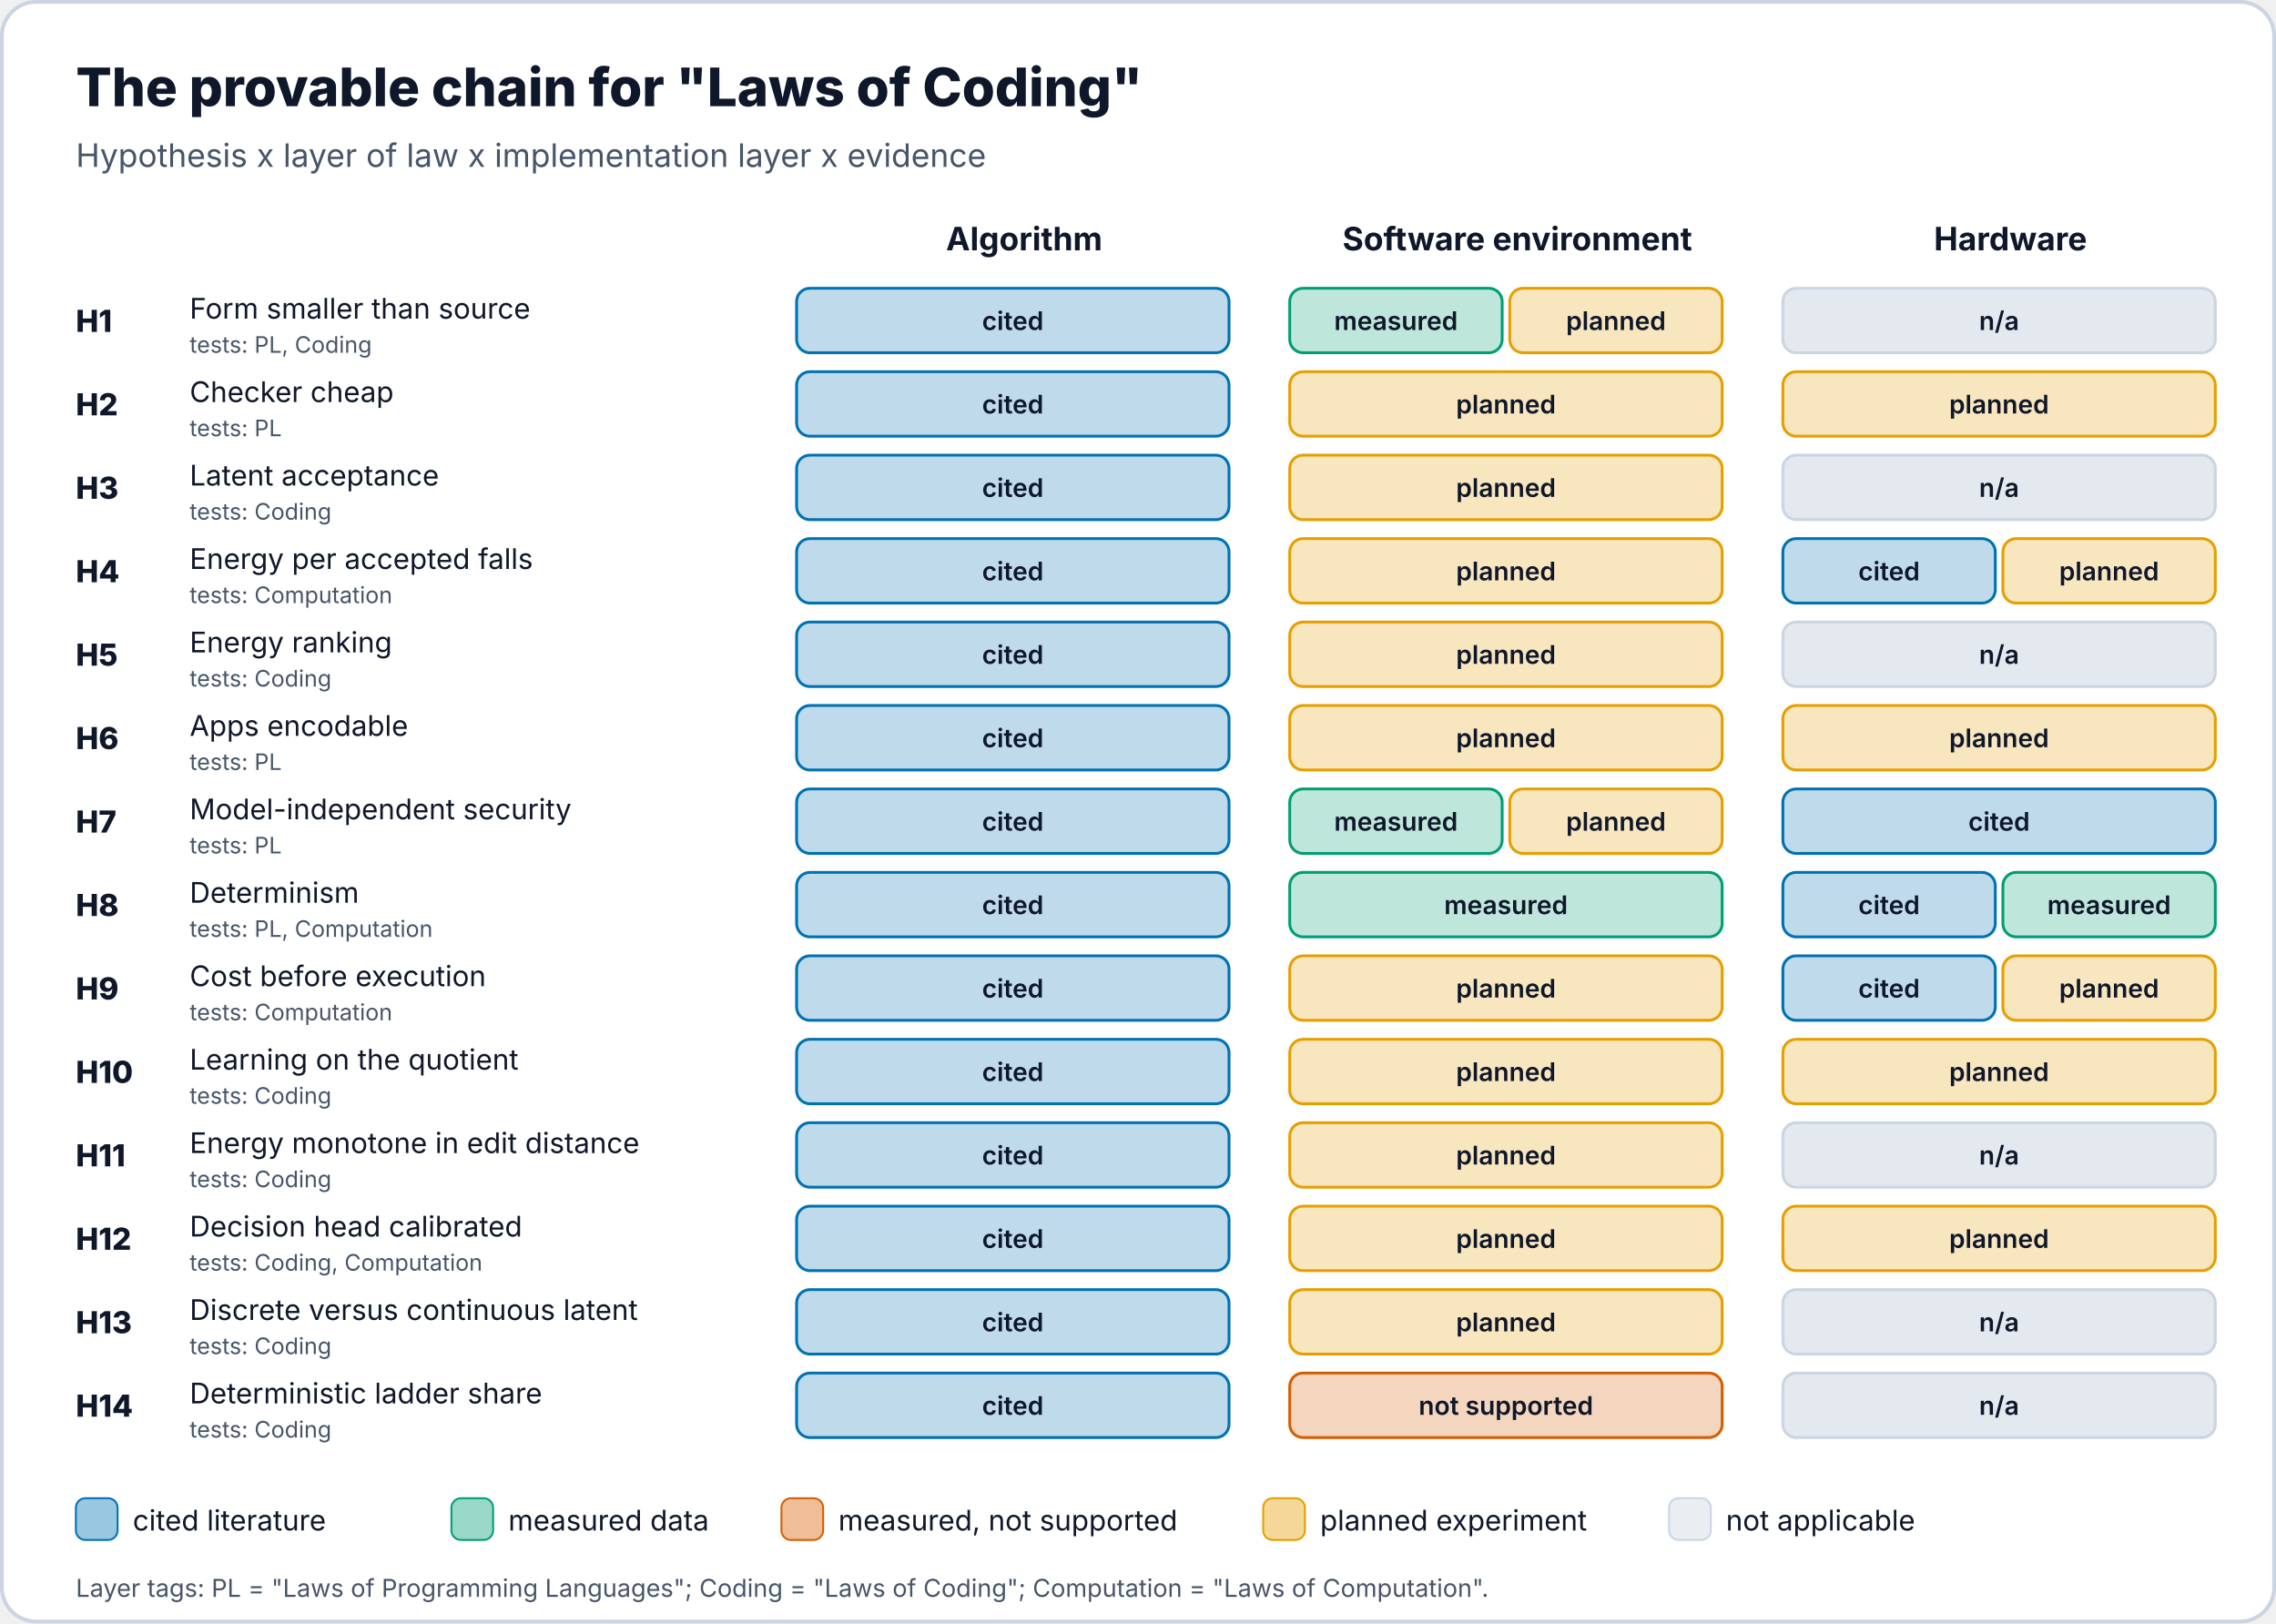
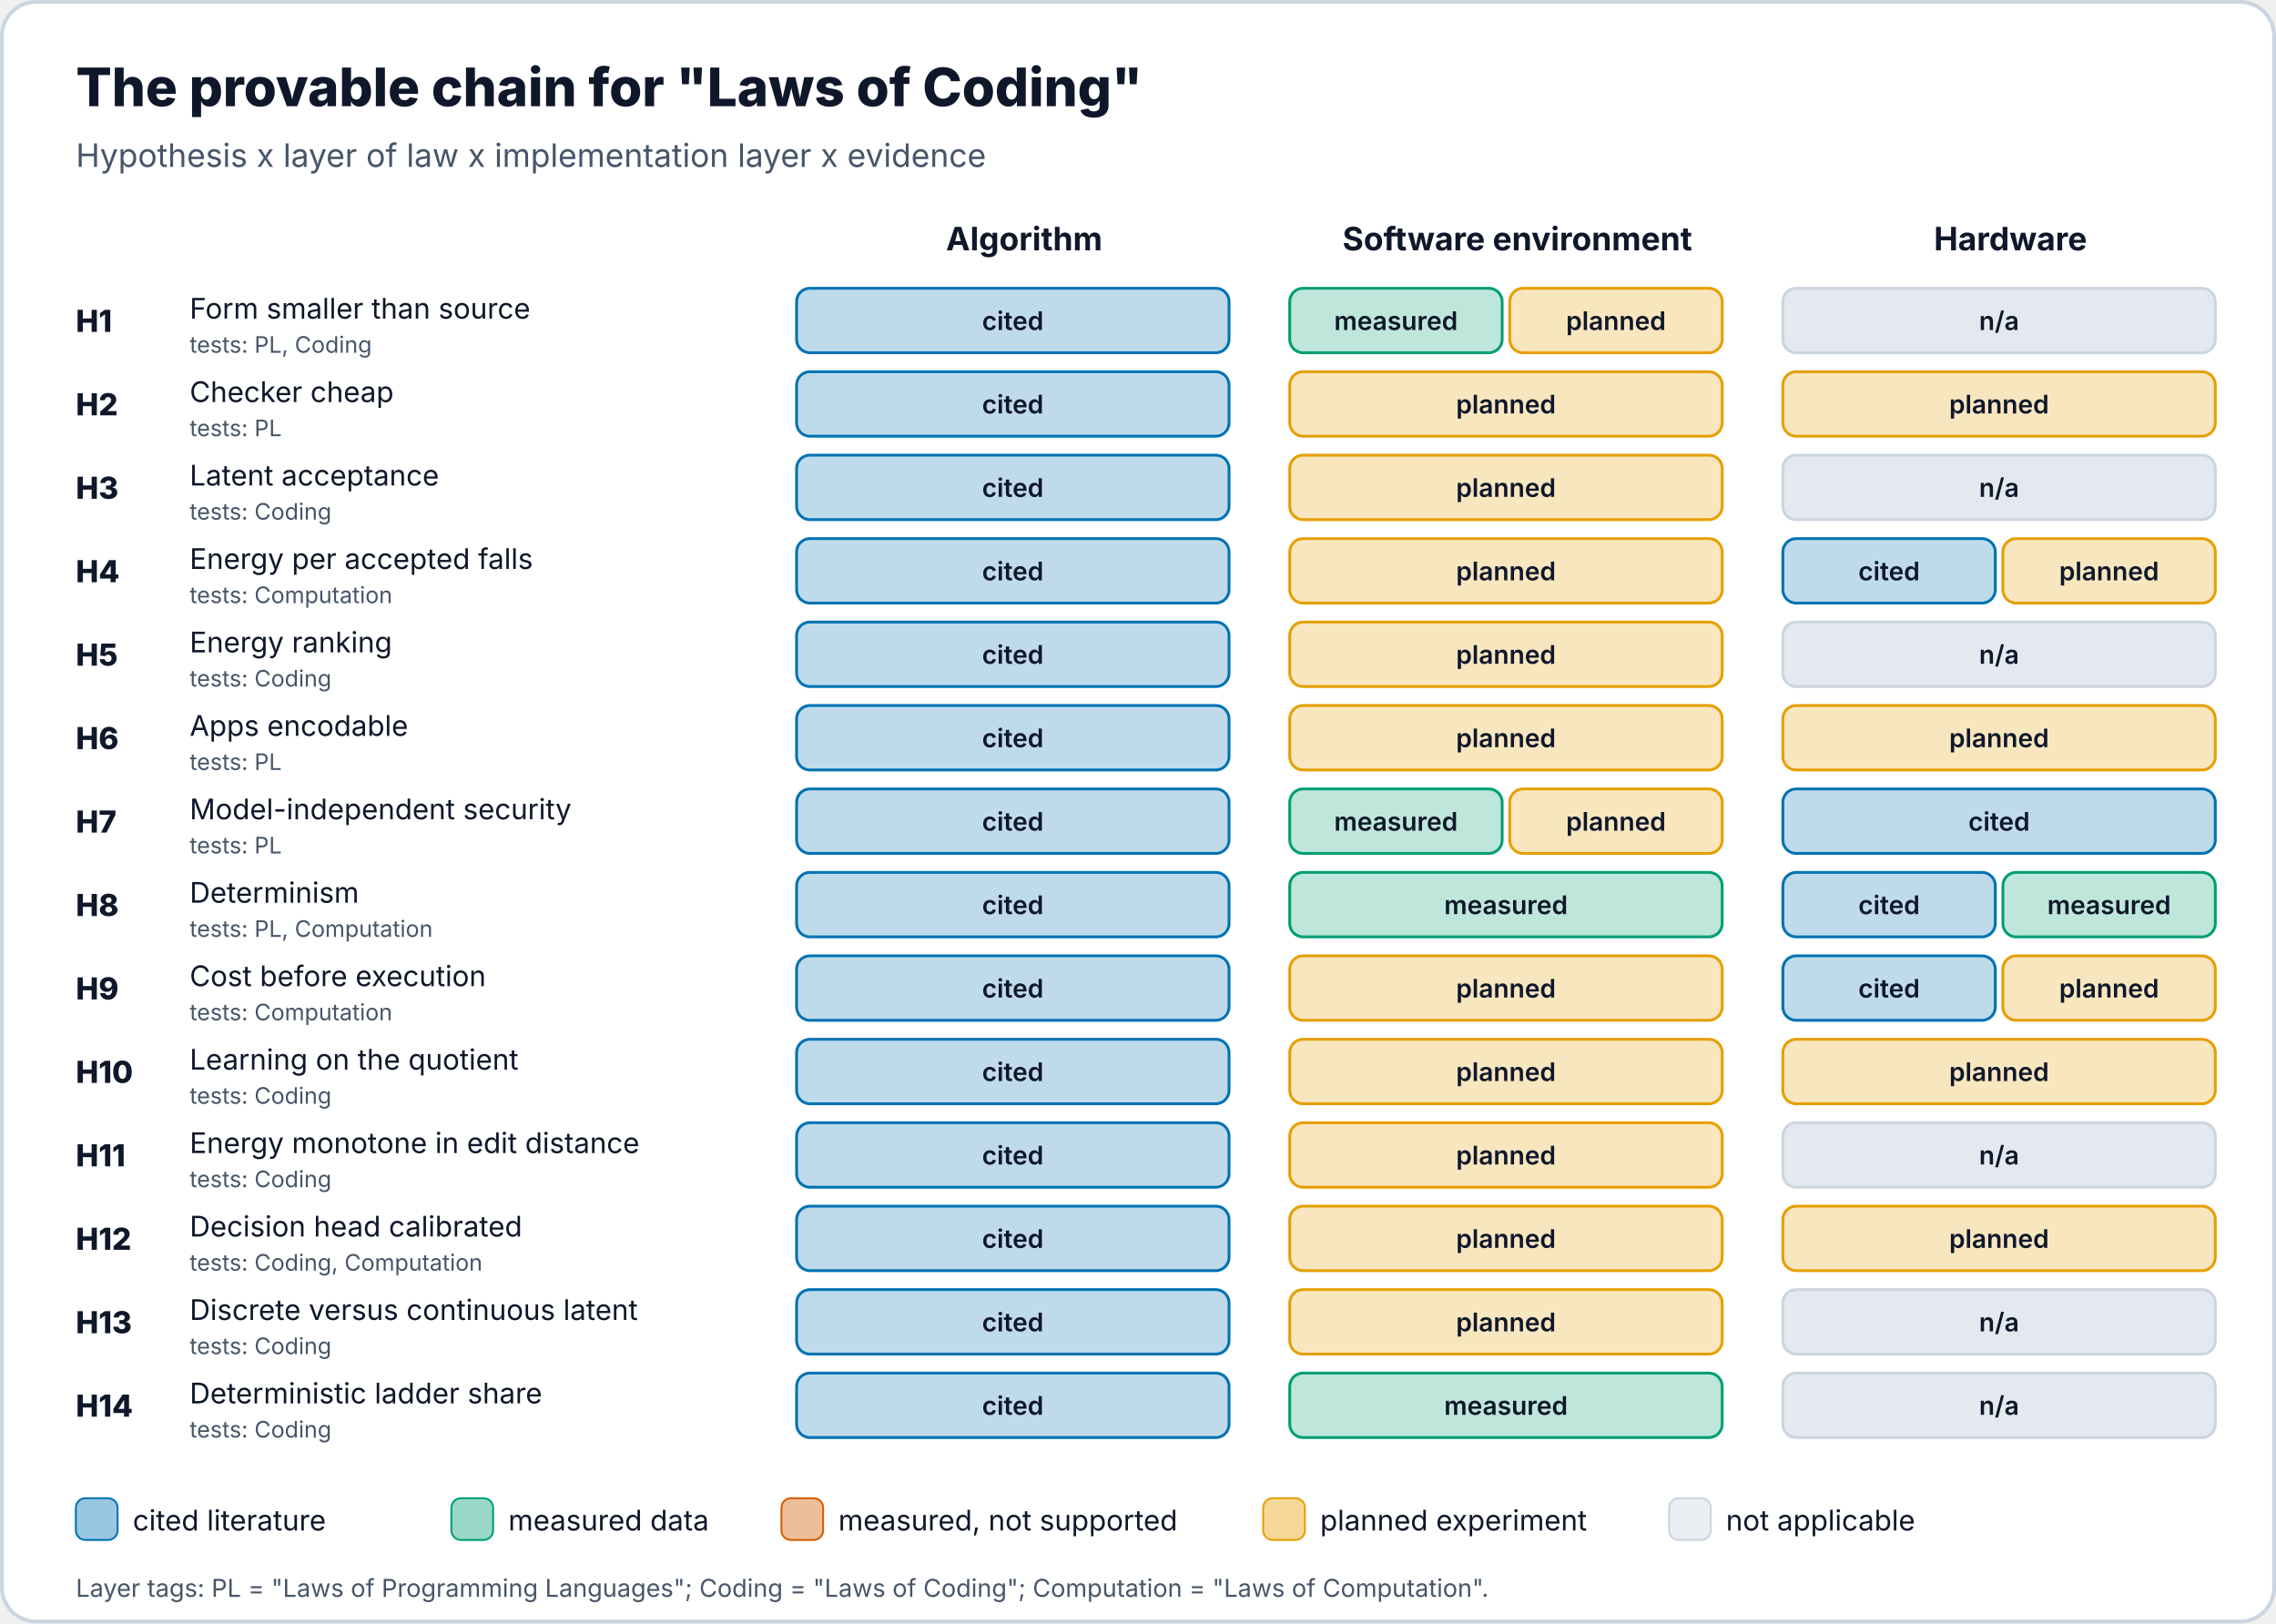
<svg xmlns="http://www.w3.org/2000/svg" width="1200" height="856" viewBox="0 0 1200 856">
  <rect x="1" y="1" width="1198" height="854" rx="18" fill="#fff" stroke="#cbd5e1" stroke-width="2" />
  <text x="40" y="56" font-family="Inter, 'DejaVu Sans', Helvetica, Arial, sans-serif" font-size="28" font-weight="800" fill="#0f172a" text-anchor="start">The provable chain for "Laws of Coding"</text>
  <text x="40" y="88" font-family="Inter, 'DejaVu Sans', Helvetica, Arial, sans-serif" font-size="17" font-weight="400" fill="#475569" text-anchor="start">Hypothesis x layer of law x implementation layer x evidence</text>
  <text x="540.0" y="132" font-family="Inter, 'DejaVu Sans', Helvetica, Arial, sans-serif" font-size="17" font-weight="700" fill="#0f172a" text-anchor="middle">Algorithm</text>
  <text x="800.0" y="132" font-family="Inter, 'DejaVu Sans', Helvetica, Arial, sans-serif" font-size="17" font-weight="700" fill="#0f172a" text-anchor="middle">Software environment</text>
  <text x="1060.0" y="132" font-family="Inter, 'DejaVu Sans', Helvetica, Arial, sans-serif" font-size="17" font-weight="700" fill="#0f172a" text-anchor="middle">Hardware</text>
  <text x="40" y="175" font-family="Inter, 'DejaVu Sans', Helvetica, Arial, sans-serif" font-size="16" font-weight="800" fill="#0f172a" text-anchor="start">H1</text>
  <text x="100" y="168" font-family="Inter, 'DejaVu Sans', Helvetica, Arial, sans-serif" font-size="15" font-weight="400" fill="#0f172a" text-anchor="start">Form smaller than source</text>
  <text x="100" y="186" font-family="Inter, 'DejaVu Sans', Helvetica, Arial, sans-serif" font-size="12" font-weight="400" fill="#475569" text-anchor="start">tests: PL, Coding</text>
  <rect x="420.0" y="152" width="228.0" height="34" rx="7" fill="#0072B2" fill-opacity="0.25" stroke="#0072B2" stroke-width="1.5" />
  <text x="534.0" y="174" font-family="Inter, 'DejaVu Sans', Helvetica, Arial, sans-serif" font-size="13.5" font-weight="600" fill="#0f172a" text-anchor="middle">cited</text>
  <rect x="680.0" y="152" width="112.0" height="34" rx="7" fill="#009E73" fill-opacity="0.25" stroke="#009E73" stroke-width="1.5" />
  <text x="736.0" y="174" font-family="Inter, 'DejaVu Sans', Helvetica, Arial, sans-serif" font-size="13.5" font-weight="600" fill="#0f172a" text-anchor="middle">measured</text>
  <rect x="796.0" y="152" width="112.0" height="34" rx="7" fill="#E69F00" fill-opacity="0.25" stroke="#E69F00" stroke-width="1.5" />
  <text x="852.0" y="174" font-family="Inter, 'DejaVu Sans', Helvetica, Arial, sans-serif" font-size="13.5" font-weight="600" fill="#0f172a" text-anchor="middle">planned</text>
  <rect x="940.0" y="152" width="228.0" height="34" rx="7" fill="#cbd5e1" fill-opacity="0.5" stroke="#cbd5e1" stroke-width="1.5" />
  <text x="1054.0" y="174" font-family="Inter, 'DejaVu Sans', Helvetica, Arial, sans-serif" font-size="13.5" font-weight="600" fill="#0f172a" text-anchor="middle">n/a</text>
  <text x="40" y="219" font-family="Inter, 'DejaVu Sans', Helvetica, Arial, sans-serif" font-size="16" font-weight="800" fill="#0f172a" text-anchor="start">H2</text>
  <text x="100" y="212" font-family="Inter, 'DejaVu Sans', Helvetica, Arial, sans-serif" font-size="15" font-weight="400" fill="#0f172a" text-anchor="start">Checker cheap</text>
  <text x="100" y="230" font-family="Inter, 'DejaVu Sans', Helvetica, Arial, sans-serif" font-size="12" font-weight="400" fill="#475569" text-anchor="start">tests: PL</text>
  <rect x="420.0" y="196" width="228.0" height="34" rx="7" fill="#0072B2" fill-opacity="0.25" stroke="#0072B2" stroke-width="1.5" />
  <text x="534.0" y="218" font-family="Inter, 'DejaVu Sans', Helvetica, Arial, sans-serif" font-size="13.5" font-weight="600" fill="#0f172a" text-anchor="middle">cited</text>
  <rect x="680.0" y="196" width="228.0" height="34" rx="7" fill="#E69F00" fill-opacity="0.25" stroke="#E69F00" stroke-width="1.5" />
  <text x="794.0" y="218" font-family="Inter, 'DejaVu Sans', Helvetica, Arial, sans-serif" font-size="13.5" font-weight="600" fill="#0f172a" text-anchor="middle">planned</text>
  <rect x="940.0" y="196" width="228.0" height="34" rx="7" fill="#E69F00" fill-opacity="0.25" stroke="#E69F00" stroke-width="1.5" />
  <text x="1054.0" y="218" font-family="Inter, 'DejaVu Sans', Helvetica, Arial, sans-serif" font-size="13.5" font-weight="600" fill="#0f172a" text-anchor="middle">planned</text>
  <text x="40" y="263" font-family="Inter, 'DejaVu Sans', Helvetica, Arial, sans-serif" font-size="16" font-weight="800" fill="#0f172a" text-anchor="start">H3</text>
  <text x="100" y="256" font-family="Inter, 'DejaVu Sans', Helvetica, Arial, sans-serif" font-size="15" font-weight="400" fill="#0f172a" text-anchor="start">Latent acceptance</text>
  <text x="100" y="274" font-family="Inter, 'DejaVu Sans', Helvetica, Arial, sans-serif" font-size="12" font-weight="400" fill="#475569" text-anchor="start">tests: Coding</text>
  <rect x="420.0" y="240" width="228.0" height="34" rx="7" fill="#0072B2" fill-opacity="0.25" stroke="#0072B2" stroke-width="1.5" />
  <text x="534.0" y="262" font-family="Inter, 'DejaVu Sans', Helvetica, Arial, sans-serif" font-size="13.5" font-weight="600" fill="#0f172a" text-anchor="middle">cited</text>
  <rect x="680.0" y="240" width="228.0" height="34" rx="7" fill="#E69F00" fill-opacity="0.25" stroke="#E69F00" stroke-width="1.5" />
  <text x="794.0" y="262" font-family="Inter, 'DejaVu Sans', Helvetica, Arial, sans-serif" font-size="13.5" font-weight="600" fill="#0f172a" text-anchor="middle">planned</text>
  <rect x="940.0" y="240" width="228.0" height="34" rx="7" fill="#cbd5e1" fill-opacity="0.5" stroke="#cbd5e1" stroke-width="1.5" />
  <text x="1054.0" y="262" font-family="Inter, 'DejaVu Sans', Helvetica, Arial, sans-serif" font-size="13.5" font-weight="600" fill="#0f172a" text-anchor="middle">n/a</text>
  <text x="40" y="307" font-family="Inter, 'DejaVu Sans', Helvetica, Arial, sans-serif" font-size="16" font-weight="800" fill="#0f172a" text-anchor="start">H4</text>
  <text x="100" y="300" font-family="Inter, 'DejaVu Sans', Helvetica, Arial, sans-serif" font-size="15" font-weight="400" fill="#0f172a" text-anchor="start">Energy per accepted falls</text>
  <text x="100" y="318" font-family="Inter, 'DejaVu Sans', Helvetica, Arial, sans-serif" font-size="12" font-weight="400" fill="#475569" text-anchor="start">tests: Computation</text>
  <rect x="420.0" y="284" width="228.0" height="34" rx="7" fill="#0072B2" fill-opacity="0.25" stroke="#0072B2" stroke-width="1.5" />
  <text x="534.0" y="306" font-family="Inter, 'DejaVu Sans', Helvetica, Arial, sans-serif" font-size="13.5" font-weight="600" fill="#0f172a" text-anchor="middle">cited</text>
  <rect x="680.0" y="284" width="228.0" height="34" rx="7" fill="#E69F00" fill-opacity="0.25" stroke="#E69F00" stroke-width="1.5" />
  <text x="794.0" y="306" font-family="Inter, 'DejaVu Sans', Helvetica, Arial, sans-serif" font-size="13.5" font-weight="600" fill="#0f172a" text-anchor="middle">planned</text>
  <rect x="940.0" y="284" width="112.0" height="34" rx="7" fill="#0072B2" fill-opacity="0.25" stroke="#0072B2" stroke-width="1.5" />
  <text x="996.0" y="306" font-family="Inter, 'DejaVu Sans', Helvetica, Arial, sans-serif" font-size="13.5" font-weight="600" fill="#0f172a" text-anchor="middle">cited</text>
  <rect x="1056.0" y="284" width="112.0" height="34" rx="7" fill="#E69F00" fill-opacity="0.25" stroke="#E69F00" stroke-width="1.5" />
  <text x="1112.0" y="306" font-family="Inter, 'DejaVu Sans', Helvetica, Arial, sans-serif" font-size="13.5" font-weight="600" fill="#0f172a" text-anchor="middle">planned</text>
  <text x="40" y="351" font-family="Inter, 'DejaVu Sans', Helvetica, Arial, sans-serif" font-size="16" font-weight="800" fill="#0f172a" text-anchor="start">H5</text>
  <text x="100" y="344" font-family="Inter, 'DejaVu Sans', Helvetica, Arial, sans-serif" font-size="15" font-weight="400" fill="#0f172a" text-anchor="start">Energy ranking</text>
  <text x="100" y="362" font-family="Inter, 'DejaVu Sans', Helvetica, Arial, sans-serif" font-size="12" font-weight="400" fill="#475569" text-anchor="start">tests: Coding</text>
  <rect x="420.0" y="328" width="228.0" height="34" rx="7" fill="#0072B2" fill-opacity="0.25" stroke="#0072B2" stroke-width="1.5" />
  <text x="534.0" y="350" font-family="Inter, 'DejaVu Sans', Helvetica, Arial, sans-serif" font-size="13.5" font-weight="600" fill="#0f172a" text-anchor="middle">cited</text>
  <rect x="680.0" y="328" width="228.0" height="34" rx="7" fill="#E69F00" fill-opacity="0.25" stroke="#E69F00" stroke-width="1.5" />
  <text x="794.0" y="350" font-family="Inter, 'DejaVu Sans', Helvetica, Arial, sans-serif" font-size="13.5" font-weight="600" fill="#0f172a" text-anchor="middle">planned</text>
  <rect x="940.0" y="328" width="228.0" height="34" rx="7" fill="#cbd5e1" fill-opacity="0.5" stroke="#cbd5e1" stroke-width="1.5" />
  <text x="1054.0" y="350" font-family="Inter, 'DejaVu Sans', Helvetica, Arial, sans-serif" font-size="13.5" font-weight="600" fill="#0f172a" text-anchor="middle">n/a</text>
  <text x="40" y="395" font-family="Inter, 'DejaVu Sans', Helvetica, Arial, sans-serif" font-size="16" font-weight="800" fill="#0f172a" text-anchor="start">H6</text>
  <text x="100" y="388" font-family="Inter, 'DejaVu Sans', Helvetica, Arial, sans-serif" font-size="15" font-weight="400" fill="#0f172a" text-anchor="start">Apps encodable</text>
  <text x="100" y="406" font-family="Inter, 'DejaVu Sans', Helvetica, Arial, sans-serif" font-size="12" font-weight="400" fill="#475569" text-anchor="start">tests: PL</text>
  <rect x="420.0" y="372" width="228.0" height="34" rx="7" fill="#0072B2" fill-opacity="0.25" stroke="#0072B2" stroke-width="1.5" />
  <text x="534.0" y="394" font-family="Inter, 'DejaVu Sans', Helvetica, Arial, sans-serif" font-size="13.5" font-weight="600" fill="#0f172a" text-anchor="middle">cited</text>
  <rect x="680.0" y="372" width="228.0" height="34" rx="7" fill="#E69F00" fill-opacity="0.25" stroke="#E69F00" stroke-width="1.5" />
  <text x="794.0" y="394" font-family="Inter, 'DejaVu Sans', Helvetica, Arial, sans-serif" font-size="13.5" font-weight="600" fill="#0f172a" text-anchor="middle">planned</text>
  <rect x="940.0" y="372" width="228.0" height="34" rx="7" fill="#E69F00" fill-opacity="0.25" stroke="#E69F00" stroke-width="1.5" />
  <text x="1054.0" y="394" font-family="Inter, 'DejaVu Sans', Helvetica, Arial, sans-serif" font-size="13.5" font-weight="600" fill="#0f172a" text-anchor="middle">planned</text>
  <text x="40" y="439" font-family="Inter, 'DejaVu Sans', Helvetica, Arial, sans-serif" font-size="16" font-weight="800" fill="#0f172a" text-anchor="start">H7</text>
  <text x="100" y="432" font-family="Inter, 'DejaVu Sans', Helvetica, Arial, sans-serif" font-size="15" font-weight="400" fill="#0f172a" text-anchor="start">Model-independent security</text>
  <text x="100" y="450" font-family="Inter, 'DejaVu Sans', Helvetica, Arial, sans-serif" font-size="12" font-weight="400" fill="#475569" text-anchor="start">tests: PL</text>
  <rect x="420.0" y="416" width="228.0" height="34" rx="7" fill="#0072B2" fill-opacity="0.25" stroke="#0072B2" stroke-width="1.5" />
  <text x="534.0" y="438" font-family="Inter, 'DejaVu Sans', Helvetica, Arial, sans-serif" font-size="13.5" font-weight="600" fill="#0f172a" text-anchor="middle">cited</text>
  <rect x="680.0" y="416" width="112.0" height="34" rx="7" fill="#009E73" fill-opacity="0.25" stroke="#009E73" stroke-width="1.5" />
  <text x="736.0" y="438" font-family="Inter, 'DejaVu Sans', Helvetica, Arial, sans-serif" font-size="13.5" font-weight="600" fill="#0f172a" text-anchor="middle">measured</text>
  <rect x="796.0" y="416" width="112.0" height="34" rx="7" fill="#E69F00" fill-opacity="0.25" stroke="#E69F00" stroke-width="1.5" />
  <text x="852.0" y="438" font-family="Inter, 'DejaVu Sans', Helvetica, Arial, sans-serif" font-size="13.5" font-weight="600" fill="#0f172a" text-anchor="middle">planned</text>
  <rect x="940.0" y="416" width="228.0" height="34" rx="7" fill="#0072B2" fill-opacity="0.25" stroke="#0072B2" stroke-width="1.5" />
  <text x="1054.0" y="438" font-family="Inter, 'DejaVu Sans', Helvetica, Arial, sans-serif" font-size="13.5" font-weight="600" fill="#0f172a" text-anchor="middle">cited</text>
  <text x="40" y="483" font-family="Inter, 'DejaVu Sans', Helvetica, Arial, sans-serif" font-size="16" font-weight="800" fill="#0f172a" text-anchor="start">H8</text>
  <text x="100" y="476" font-family="Inter, 'DejaVu Sans', Helvetica, Arial, sans-serif" font-size="15" font-weight="400" fill="#0f172a" text-anchor="start">Determinism</text>
  <text x="100" y="494" font-family="Inter, 'DejaVu Sans', Helvetica, Arial, sans-serif" font-size="12" font-weight="400" fill="#475569" text-anchor="start">tests: PL, Computation</text>
  <rect x="420.0" y="460" width="228.0" height="34" rx="7" fill="#0072B2" fill-opacity="0.25" stroke="#0072B2" stroke-width="1.5" />
  <text x="534.0" y="482" font-family="Inter, 'DejaVu Sans', Helvetica, Arial, sans-serif" font-size="13.5" font-weight="600" fill="#0f172a" text-anchor="middle">cited</text>
  <rect x="680.0" y="460" width="228.0" height="34" rx="7" fill="#009E73" fill-opacity="0.25" stroke="#009E73" stroke-width="1.5" />
  <text x="794.0" y="482" font-family="Inter, 'DejaVu Sans', Helvetica, Arial, sans-serif" font-size="13.5" font-weight="600" fill="#0f172a" text-anchor="middle">measured</text>
  <rect x="940.0" y="460" width="112.0" height="34" rx="7" fill="#0072B2" fill-opacity="0.25" stroke="#0072B2" stroke-width="1.5" />
  <text x="996.0" y="482" font-family="Inter, 'DejaVu Sans', Helvetica, Arial, sans-serif" font-size="13.5" font-weight="600" fill="#0f172a" text-anchor="middle">cited</text>
  <rect x="1056.0" y="460" width="112.0" height="34" rx="7" fill="#009E73" fill-opacity="0.25" stroke="#009E73" stroke-width="1.5" />
  <text x="1112.0" y="482" font-family="Inter, 'DejaVu Sans', Helvetica, Arial, sans-serif" font-size="13.5" font-weight="600" fill="#0f172a" text-anchor="middle">measured</text>
  <text x="40" y="527" font-family="Inter, 'DejaVu Sans', Helvetica, Arial, sans-serif" font-size="16" font-weight="800" fill="#0f172a" text-anchor="start">H9</text>
  <text x="100" y="520" font-family="Inter, 'DejaVu Sans', Helvetica, Arial, sans-serif" font-size="15" font-weight="400" fill="#0f172a" text-anchor="start">Cost before execution</text>
  <text x="100" y="538" font-family="Inter, 'DejaVu Sans', Helvetica, Arial, sans-serif" font-size="12" font-weight="400" fill="#475569" text-anchor="start">tests: Computation</text>
  <rect x="420.0" y="504" width="228.0" height="34" rx="7" fill="#0072B2" fill-opacity="0.25" stroke="#0072B2" stroke-width="1.5" />
  <text x="534.0" y="526" font-family="Inter, 'DejaVu Sans', Helvetica, Arial, sans-serif" font-size="13.5" font-weight="600" fill="#0f172a" text-anchor="middle">cited</text>
  <rect x="680.0" y="504" width="228.0" height="34" rx="7" fill="#E69F00" fill-opacity="0.25" stroke="#E69F00" stroke-width="1.5" />
  <text x="794.0" y="526" font-family="Inter, 'DejaVu Sans', Helvetica, Arial, sans-serif" font-size="13.5" font-weight="600" fill="#0f172a" text-anchor="middle">planned</text>
  <rect x="940.0" y="504" width="112.0" height="34" rx="7" fill="#0072B2" fill-opacity="0.25" stroke="#0072B2" stroke-width="1.5" />
  <text x="996.0" y="526" font-family="Inter, 'DejaVu Sans', Helvetica, Arial, sans-serif" font-size="13.5" font-weight="600" fill="#0f172a" text-anchor="middle">cited</text>
  <rect x="1056.0" y="504" width="112.0" height="34" rx="7" fill="#E69F00" fill-opacity="0.25" stroke="#E69F00" stroke-width="1.5" />
  <text x="1112.0" y="526" font-family="Inter, 'DejaVu Sans', Helvetica, Arial, sans-serif" font-size="13.5" font-weight="600" fill="#0f172a" text-anchor="middle">planned</text>
  <text x="40" y="571" font-family="Inter, 'DejaVu Sans', Helvetica, Arial, sans-serif" font-size="16" font-weight="800" fill="#0f172a" text-anchor="start">H10</text>
  <text x="100" y="564" font-family="Inter, 'DejaVu Sans', Helvetica, Arial, sans-serif" font-size="15" font-weight="400" fill="#0f172a" text-anchor="start">Learning on the quotient</text>
  <text x="100" y="582" font-family="Inter, 'DejaVu Sans', Helvetica, Arial, sans-serif" font-size="12" font-weight="400" fill="#475569" text-anchor="start">tests: Coding</text>
  <rect x="420.0" y="548" width="228.0" height="34" rx="7" fill="#0072B2" fill-opacity="0.25" stroke="#0072B2" stroke-width="1.5" />
  <text x="534.0" y="570" font-family="Inter, 'DejaVu Sans', Helvetica, Arial, sans-serif" font-size="13.5" font-weight="600" fill="#0f172a" text-anchor="middle">cited</text>
  <rect x="680.0" y="548" width="228.0" height="34" rx="7" fill="#E69F00" fill-opacity="0.25" stroke="#E69F00" stroke-width="1.5" />
  <text x="794.0" y="570" font-family="Inter, 'DejaVu Sans', Helvetica, Arial, sans-serif" font-size="13.5" font-weight="600" fill="#0f172a" text-anchor="middle">planned</text>
  <rect x="940.0" y="548" width="228.0" height="34" rx="7" fill="#E69F00" fill-opacity="0.25" stroke="#E69F00" stroke-width="1.5" />
  <text x="1054.0" y="570" font-family="Inter, 'DejaVu Sans', Helvetica, Arial, sans-serif" font-size="13.5" font-weight="600" fill="#0f172a" text-anchor="middle">planned</text>
  <text x="40" y="615" font-family="Inter, 'DejaVu Sans', Helvetica, Arial, sans-serif" font-size="16" font-weight="800" fill="#0f172a" text-anchor="start">H11</text>
  <text x="100" y="608" font-family="Inter, 'DejaVu Sans', Helvetica, Arial, sans-serif" font-size="15" font-weight="400" fill="#0f172a" text-anchor="start">Energy monotone in edit distance</text>
  <text x="100" y="626" font-family="Inter, 'DejaVu Sans', Helvetica, Arial, sans-serif" font-size="12" font-weight="400" fill="#475569" text-anchor="start">tests: Coding</text>
  <rect x="420.0" y="592" width="228.0" height="34" rx="7" fill="#0072B2" fill-opacity="0.25" stroke="#0072B2" stroke-width="1.5" />
  <text x="534.0" y="614" font-family="Inter, 'DejaVu Sans', Helvetica, Arial, sans-serif" font-size="13.5" font-weight="600" fill="#0f172a" text-anchor="middle">cited</text>
  <rect x="680.0" y="592" width="228.0" height="34" rx="7" fill="#E69F00" fill-opacity="0.25" stroke="#E69F00" stroke-width="1.5" />
  <text x="794.0" y="614" font-family="Inter, 'DejaVu Sans', Helvetica, Arial, sans-serif" font-size="13.5" font-weight="600" fill="#0f172a" text-anchor="middle">planned</text>
  <rect x="940.0" y="592" width="228.0" height="34" rx="7" fill="#cbd5e1" fill-opacity="0.5" stroke="#cbd5e1" stroke-width="1.5" />
  <text x="1054.0" y="614" font-family="Inter, 'DejaVu Sans', Helvetica, Arial, sans-serif" font-size="13.5" font-weight="600" fill="#0f172a" text-anchor="middle">n/a</text>
  <text x="40" y="659" font-family="Inter, 'DejaVu Sans', Helvetica, Arial, sans-serif" font-size="16" font-weight="800" fill="#0f172a" text-anchor="start">H12</text>
  <text x="100" y="652" font-family="Inter, 'DejaVu Sans', Helvetica, Arial, sans-serif" font-size="15" font-weight="400" fill="#0f172a" text-anchor="start">Decision head calibrated</text>
  <text x="100" y="670" font-family="Inter, 'DejaVu Sans', Helvetica, Arial, sans-serif" font-size="12" font-weight="400" fill="#475569" text-anchor="start">tests: Coding, Computation</text>
  <rect x="420.0" y="636" width="228.0" height="34" rx="7" fill="#0072B2" fill-opacity="0.25" stroke="#0072B2" stroke-width="1.5" />
  <text x="534.0" y="658" font-family="Inter, 'DejaVu Sans', Helvetica, Arial, sans-serif" font-size="13.5" font-weight="600" fill="#0f172a" text-anchor="middle">cited</text>
  <rect x="680.0" y="636" width="228.0" height="34" rx="7" fill="#E69F00" fill-opacity="0.25" stroke="#E69F00" stroke-width="1.5" />
  <text x="794.0" y="658" font-family="Inter, 'DejaVu Sans', Helvetica, Arial, sans-serif" font-size="13.5" font-weight="600" fill="#0f172a" text-anchor="middle">planned</text>
  <rect x="940.0" y="636" width="228.0" height="34" rx="7" fill="#E69F00" fill-opacity="0.25" stroke="#E69F00" stroke-width="1.5" />
  <text x="1054.0" y="658" font-family="Inter, 'DejaVu Sans', Helvetica, Arial, sans-serif" font-size="13.5" font-weight="600" fill="#0f172a" text-anchor="middle">planned</text>
  <text x="40" y="703" font-family="Inter, 'DejaVu Sans', Helvetica, Arial, sans-serif" font-size="16" font-weight="800" fill="#0f172a" text-anchor="start">H13</text>
  <text x="100" y="696" font-family="Inter, 'DejaVu Sans', Helvetica, Arial, sans-serif" font-size="15" font-weight="400" fill="#0f172a" text-anchor="start">Discrete versus continuous latent</text>
  <text x="100" y="714" font-family="Inter, 'DejaVu Sans', Helvetica, Arial, sans-serif" font-size="12" font-weight="400" fill="#475569" text-anchor="start">tests: Coding</text>
  <rect x="420.0" y="680" width="228.0" height="34" rx="7" fill="#0072B2" fill-opacity="0.25" stroke="#0072B2" stroke-width="1.5" />
  <text x="534.0" y="702" font-family="Inter, 'DejaVu Sans', Helvetica, Arial, sans-serif" font-size="13.5" font-weight="600" fill="#0f172a" text-anchor="middle">cited</text>
  <rect x="680.0" y="680" width="228.0" height="34" rx="7" fill="#E69F00" fill-opacity="0.25" stroke="#E69F00" stroke-width="1.5" />
  <text x="794.0" y="702" font-family="Inter, 'DejaVu Sans', Helvetica, Arial, sans-serif" font-size="13.5" font-weight="600" fill="#0f172a" text-anchor="middle">planned</text>
  <rect x="940.0" y="680" width="228.0" height="34" rx="7" fill="#cbd5e1" fill-opacity="0.5" stroke="#cbd5e1" stroke-width="1.5" />
  <text x="1054.0" y="702" font-family="Inter, 'DejaVu Sans', Helvetica, Arial, sans-serif" font-size="13.5" font-weight="600" fill="#0f172a" text-anchor="middle">n/a</text>
  <text x="40" y="747" font-family="Inter, 'DejaVu Sans', Helvetica, Arial, sans-serif" font-size="16" font-weight="800" fill="#0f172a" text-anchor="start">H14</text>
  <text x="100" y="740" font-family="Inter, 'DejaVu Sans', Helvetica, Arial, sans-serif" font-size="15" font-weight="400" fill="#0f172a" text-anchor="start">Deterministic ladder share</text>
  <text x="100" y="758" font-family="Inter, 'DejaVu Sans', Helvetica, Arial, sans-serif" font-size="12" font-weight="400" fill="#475569" text-anchor="start">tests: Coding</text>
  <rect x="420.0" y="724" width="228.0" height="34" rx="7" fill="#0072B2" fill-opacity="0.25" stroke="#0072B2" stroke-width="1.5" />
  <text x="534.0" y="746" font-family="Inter, 'DejaVu Sans', Helvetica, Arial, sans-serif" font-size="13.5" font-weight="600" fill="#0f172a" text-anchor="middle">cited</text>
-   <rect x="680.0" y="724" width="228.0" height="34" rx="7" fill="#D55E00" fill-opacity="0.25" stroke="#D55E00" stroke-width="1.5" />
-   <text x="794.0" y="746" font-family="Inter, 'DejaVu Sans', Helvetica, Arial, sans-serif" font-size="13.5" font-weight="600" fill="#0f172a" text-anchor="middle">not supported</text>
+   <rect x="680.0" y="724" width="228.0" height="34" rx="7" fill="#009E73" fill-opacity="0.25" stroke="#009E73" stroke-width="1.5" />
+   <text x="794.0" y="746" font-family="Inter, 'DejaVu Sans', Helvetica, Arial, sans-serif" font-size="13.5" font-weight="600" fill="#0f172a" text-anchor="middle">measured</text>
  <rect x="940.0" y="724" width="228.0" height="34" rx="7" fill="#cbd5e1" fill-opacity="0.5" stroke="#cbd5e1" stroke-width="1.5" />
  <text x="1054.0" y="746" font-family="Inter, 'DejaVu Sans', Helvetica, Arial, sans-serif" font-size="13.5" font-weight="600" fill="#0f172a" text-anchor="middle">n/a</text>
  <text x="40" y="842" font-family="Inter, 'DejaVu Sans', Helvetica, Arial, sans-serif" font-size="13" font-weight="400" fill="#475569" text-anchor="start">Layer tags: PL = "Laws of Programming Languages"; Coding = "Laws of Coding"; Computation = "Laws of Computation".</text>
  <rect x="40" y="790" width="22" height="22" rx="5" fill="#0072B2" fill-opacity="0.4" stroke="#0072B2" />
  <text x="70" y="807" font-family="Inter, 'DejaVu Sans', Helvetica, Arial, sans-serif" font-size="15" font-weight="400" fill="#0f172a" text-anchor="start">cited literature</text>
  <rect x="238" y="790" width="22" height="22" rx="5" fill="#009E73" fill-opacity="0.4" stroke="#009E73" />
  <text x="268" y="807" font-family="Inter, 'DejaVu Sans', Helvetica, Arial, sans-serif" font-size="15" font-weight="400" fill="#0f172a" text-anchor="start">measured data</text>
  <rect x="412" y="790" width="22" height="22" rx="5" fill="#D55E00" fill-opacity="0.4" stroke="#D55E00" />
  <text x="442" y="807" font-family="Inter, 'DejaVu Sans', Helvetica, Arial, sans-serif" font-size="15" font-weight="400" fill="#0f172a" text-anchor="start">measured, not supported</text>
  <rect x="666" y="790" width="22" height="22" rx="5" fill="#E69F00" fill-opacity="0.4" stroke="#E69F00" />
  <text x="696" y="807" font-family="Inter, 'DejaVu Sans', Helvetica, Arial, sans-serif" font-size="15" font-weight="400" fill="#0f172a" text-anchor="start">planned experiment</text>
  <rect x="880" y="790" width="22" height="22" rx="5" fill="#cbd5e1" fill-opacity="0.4" stroke="#cbd5e1" />
  <text x="910" y="807" font-family="Inter, 'DejaVu Sans', Helvetica, Arial, sans-serif" font-size="15" font-weight="400" fill="#0f172a" text-anchor="start">not applicable</text>
</svg>
